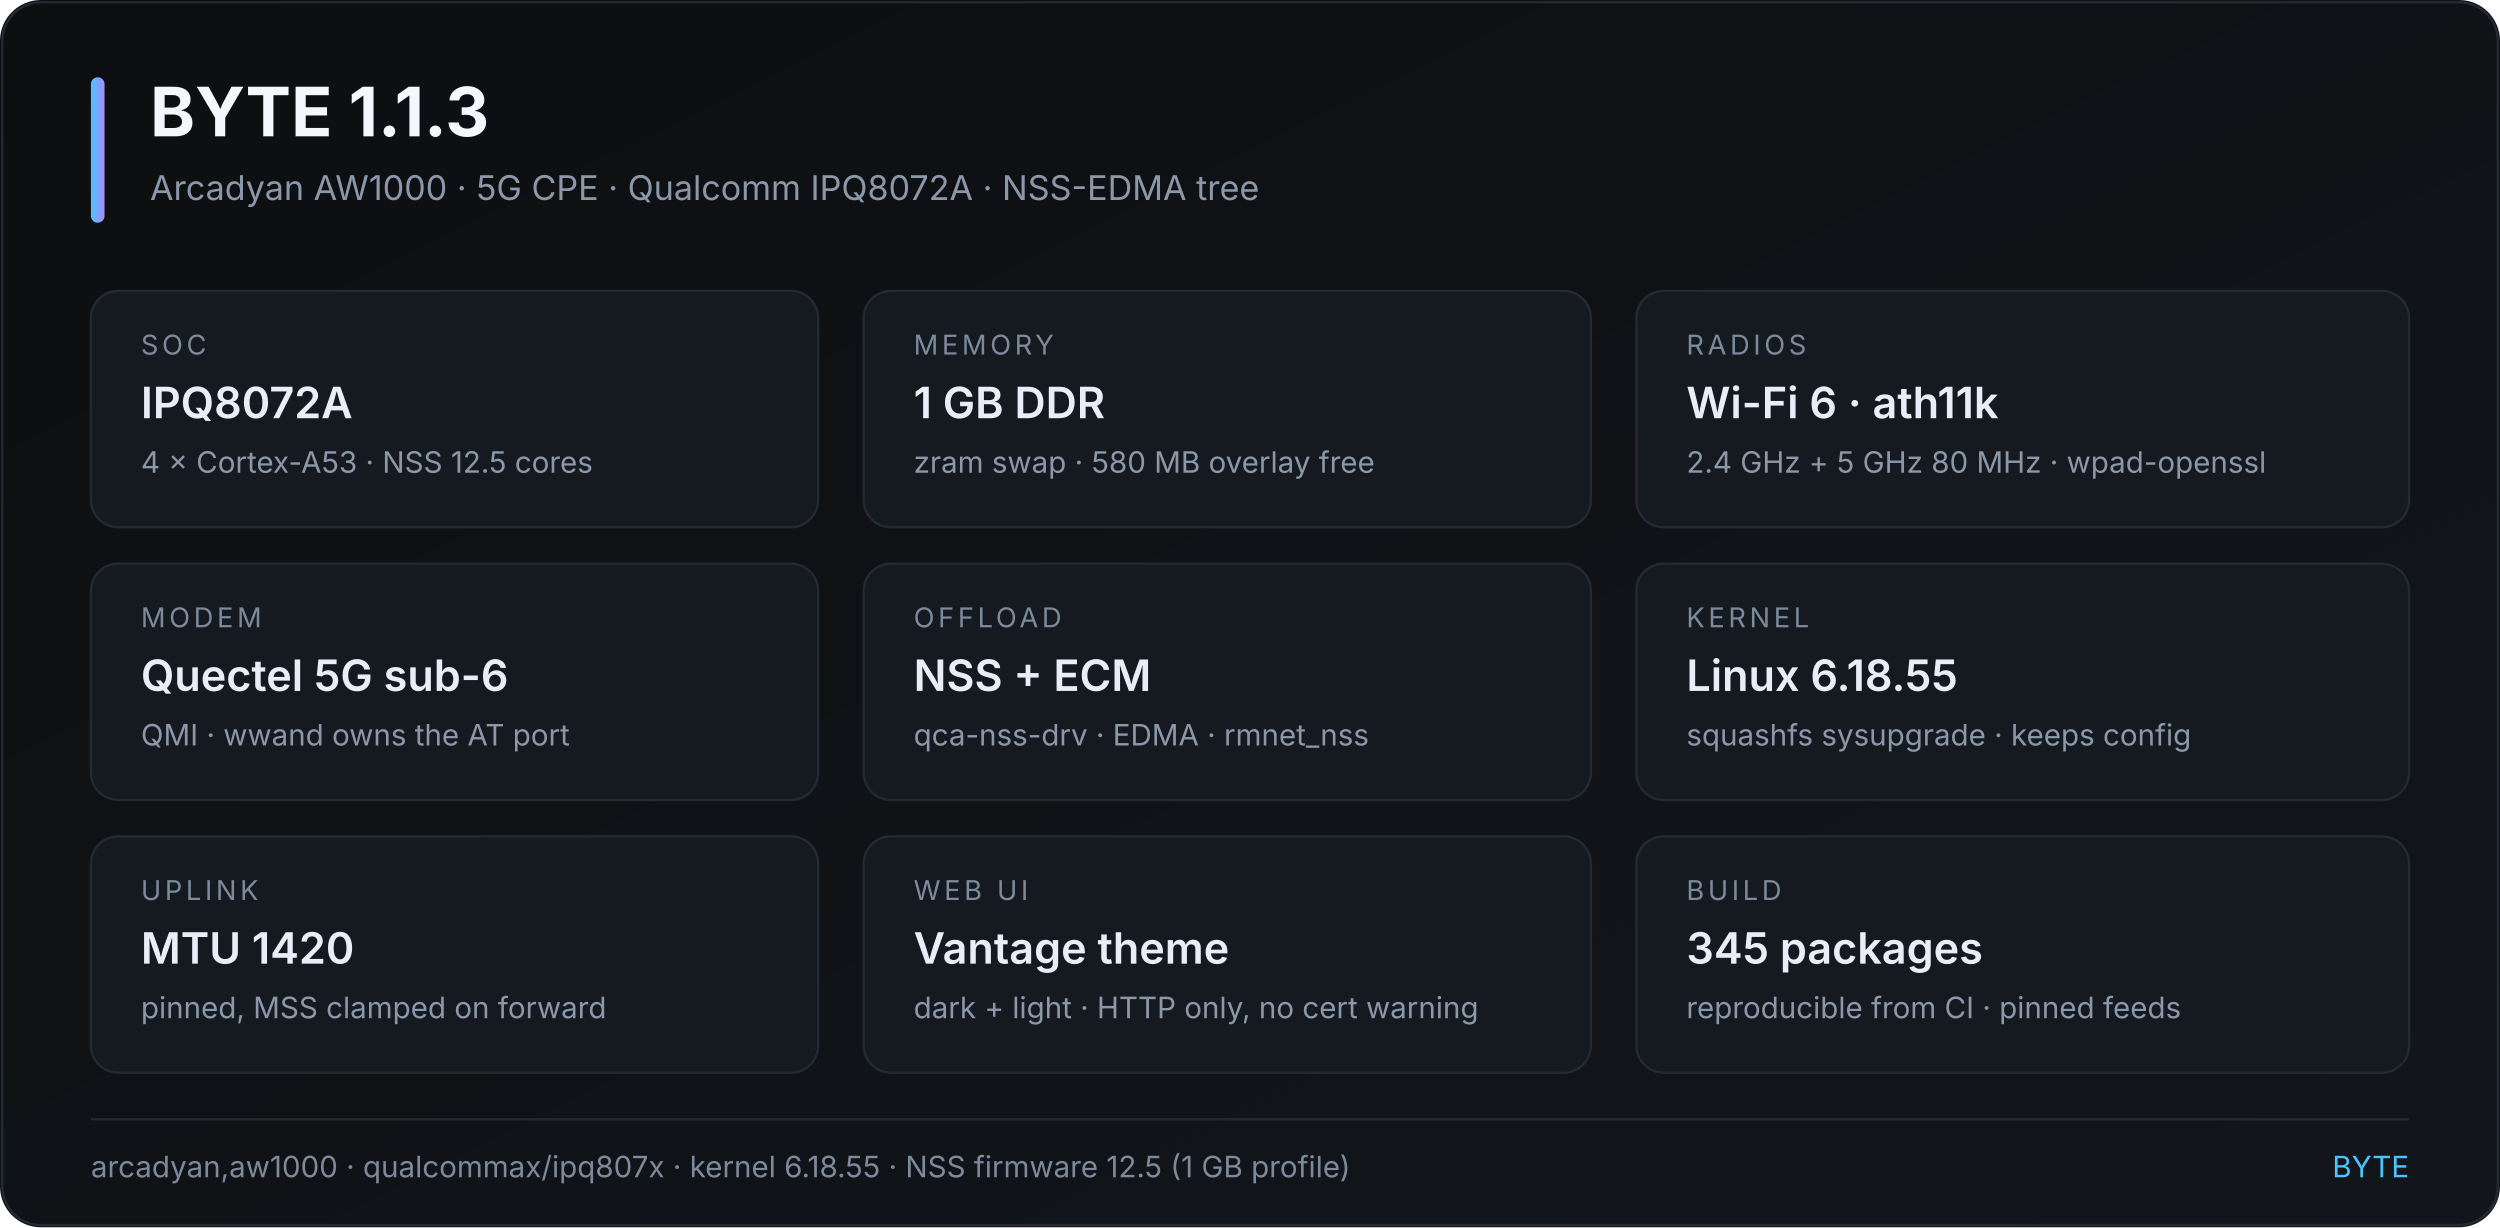
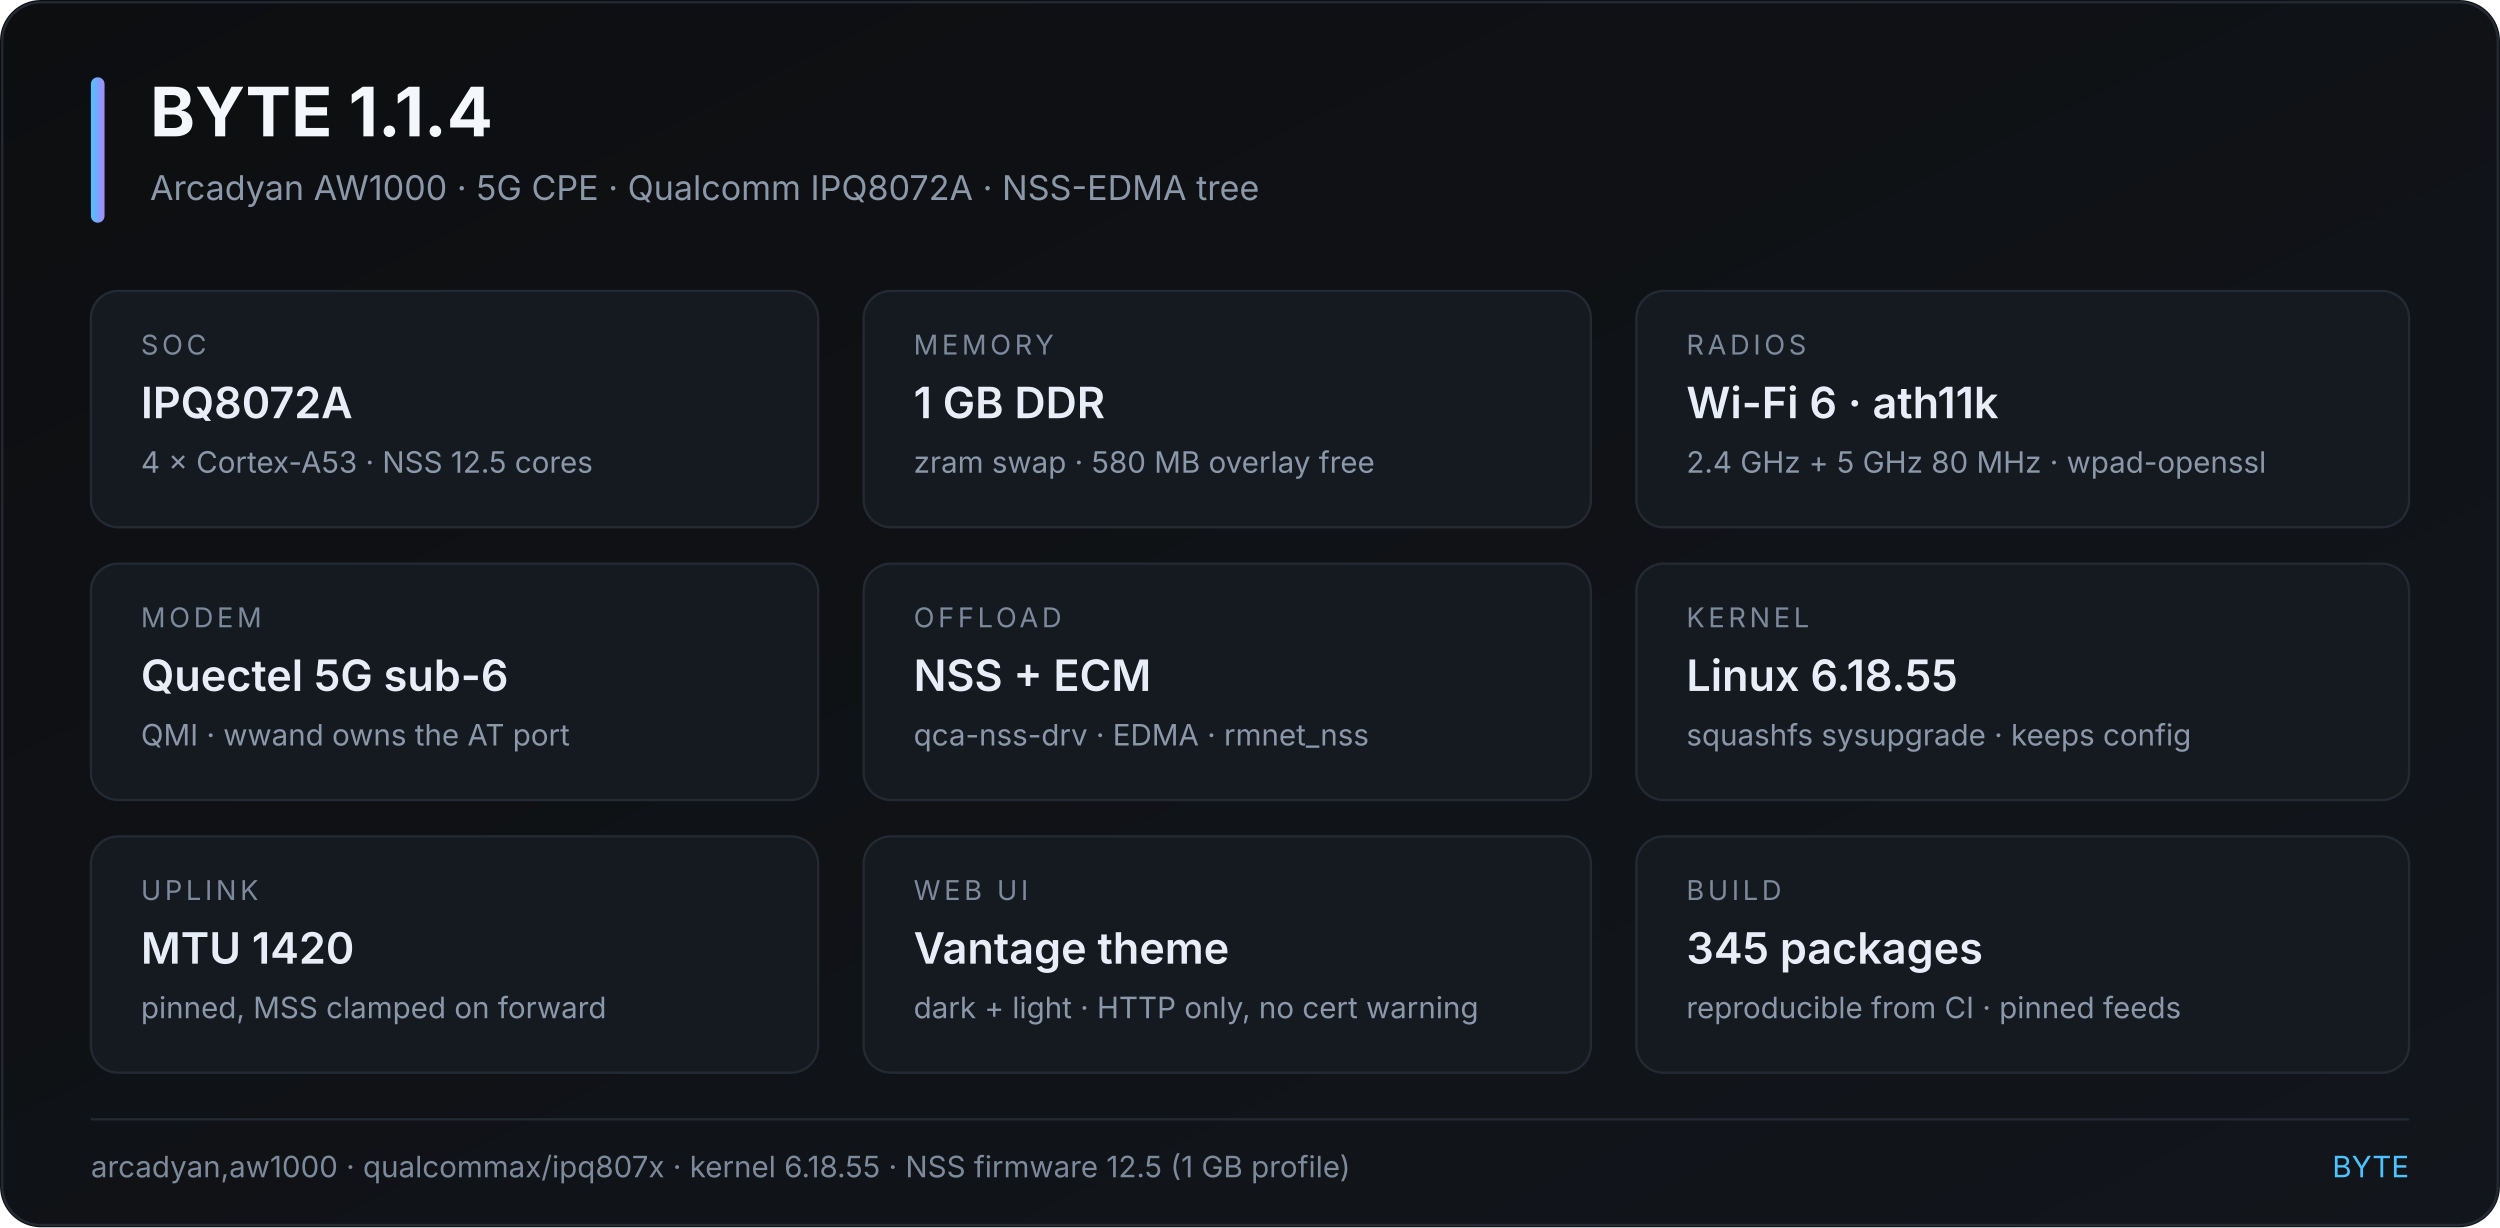
- <svg xmlns="http://www.w3.org/2000/svg" width="1100" height="540" viewBox="0 0 1100 540" role="img" aria-label="BYTE 1.1.3 hardware and software stack for the Arcadyan AW1000">
+ <svg xmlns="http://www.w3.org/2000/svg" width="1100" height="540" viewBox="0 0 1100 540" role="img" aria-label="BYTE 1.1.4 hardware and software stack for the Arcadyan AW1000">
  <defs>
    <linearGradient id="bg" x1="0" y1="0" x2="1" y2="1">
      <stop offset="0" stop-color="#0d0e10" />
      <stop offset="1" stop-color="#12161c" />
    </linearGradient>
    <linearGradient id="accent" x1="0" y1="0" x2="1" y2="0">
      <stop offset="0" stop-color="#4cc2ff" />
      <stop offset="1" stop-color="#a78bfa" />
    </linearGradient>
  </defs>
  <rect width="1100" height="540" rx="18" fill="url(#bg)" />
  <rect x="1" y="1" width="1098" height="538" rx="17" fill="none" stroke="#242a33" />
  <rect x="40" y="34" width="6" height="64" rx="3" fill="url(#accent)" />
-   <text x="66" y="60" font-family="Inter,Segoe UI,Helvetica,Arial,sans-serif" font-size="30" font-weight="700" fill="#f4f7fb">BYTE 1.1.3</text>
+   <text x="66" y="60" font-family="Inter,Segoe UI,Helvetica,Arial,sans-serif" font-size="30" font-weight="700" fill="#f4f7fb">BYTE 1.1.4</text>
  <text x="66" y="88" font-family="Inter,Segoe UI,Helvetica,Arial,sans-serif" font-size="15" fill="#8b98a9">Arcadyan AW1000 · 5G CPE · Qualcomm IPQ8072A · NSS-EDMA tree</text>
  <g font-family="Inter,Segoe UI,Helvetica,Arial,sans-serif">
    <g>
      <rect x="40" y="128" width="320" height="104" rx="12" fill="#151a21" stroke="#242a33" />
      <text x="62" y="156" font-size="12" fill="#7c8a9c" letter-spacing="1.6">SOC</text>
      <text x="62" y="184" font-size="19" font-weight="600" fill="#e8eef7">IPQ8072A</text>
      <text x="62" y="208" font-size="13" fill="#8b98a9">4 × Cortex-A53 · NSS 12.5 cores</text>
    </g>
    <g>
      <rect x="380" y="128" width="320" height="104" rx="12" fill="#151a21" stroke="#242a33" />
      <text x="402" y="156" font-size="12" fill="#7c8a9c" letter-spacing="1.6">MEMORY</text>
      <text x="402" y="184" font-size="19" font-weight="600" fill="#e8eef7">1 GB DDR</text>
      <text x="402" y="208" font-size="13" fill="#8b98a9">zram swap · 580 MB overlay free</text>
    </g>
    <g>
      <rect x="720" y="128" width="340" height="104" rx="12" fill="#151a21" stroke="#242a33" />
      <text x="742" y="156" font-size="12" fill="#7c8a9c" letter-spacing="1.6">RADIOS</text>
      <text x="742" y="184" font-size="19" font-weight="600" fill="#e8eef7">Wi-Fi 6 · ath11k</text>
      <text x="742" y="208" font-size="13" fill="#8b98a9">2.4 GHz + 5 GHz 80 MHz · wpad-openssl</text>
    </g>
    <g>
      <rect x="40" y="248" width="320" height="104" rx="12" fill="#151a21" stroke="#242a33" />
      <text x="62" y="276" font-size="12" fill="#7c8a9c" letter-spacing="1.6">MODEM</text>
      <text x="62" y="304" font-size="19" font-weight="600" fill="#e8eef7">Quectel 5G sub-6</text>
      <text x="62" y="328" font-size="13" fill="#8b98a9">QMI · wwand owns the AT port</text>
    </g>
    <g>
      <rect x="380" y="248" width="320" height="104" rx="12" fill="#151a21" stroke="#242a33" />
      <text x="402" y="276" font-size="12" fill="#7c8a9c" letter-spacing="1.6">OFFLOAD</text>
      <text x="402" y="304" font-size="19" font-weight="600" fill="#e8eef7">NSS + ECM</text>
      <text x="402" y="328" font-size="13" fill="#8b98a9">qca-nss-drv · EDMA · rmnet_nss</text>
    </g>
    <g>
      <rect x="720" y="248" width="340" height="104" rx="12" fill="#151a21" stroke="#242a33" />
      <text x="742" y="276" font-size="12" fill="#7c8a9c" letter-spacing="1.6">KERNEL</text>
      <text x="742" y="304" font-size="19" font-weight="600" fill="#e8eef7">Linux 6.18.55</text>
      <text x="742" y="328" font-size="13" fill="#8b98a9">squashfs sysupgrade · keeps config</text>
    </g>
    <g>
      <rect x="40" y="368" width="320" height="104" rx="12" fill="#151a21" stroke="#242a33" />
      <text x="62" y="396" font-size="12" fill="#7c8a9c" letter-spacing="1.6">UPLINK</text>
      <text x="62" y="424" font-size="19" font-weight="600" fill="#e8eef7">MTU 1420</text>
      <text x="62" y="448" font-size="13" fill="#8b98a9">pinned, MSS clamped on forward</text>
    </g>
    <g>
      <rect x="380" y="368" width="320" height="104" rx="12" fill="#151a21" stroke="#242a33" />
      <text x="402" y="396" font-size="12" fill="#7c8a9c" letter-spacing="1.6">WEB UI</text>
      <text x="402" y="424" font-size="19" font-weight="600" fill="#e8eef7">Vantage theme</text>
      <text x="402" y="448" font-size="13" fill="#8b98a9">dark + light · HTTP only, no cert warning</text>
    </g>
    <g>
      <rect x="720" y="368" width="340" height="104" rx="12" fill="#151a21" stroke="#242a33" />
      <text x="742" y="396" font-size="12" fill="#7c8a9c" letter-spacing="1.6">BUILD</text>
      <text x="742" y="424" font-size="19" font-weight="600" fill="#e8eef7">345 packages</text>
      <text x="742" y="448" font-size="13" fill="#8b98a9">reproducible from CI · pinned feeds</text>
    </g>
  </g>
  <rect x="40" y="492" width="1020" height="1" fill="#232a33" />
  <text x="40" y="518" font-family="Inter,Segoe UI,Helvetica,Arial,sans-serif" font-size="13" fill="#7c8a9c">arcadyan,aw1000 · qualcommax/ipq807x · kernel 6.18.55 · NSS firmware 12.5 (1 GB profile)</text>
  <text x="1060" y="518" text-anchor="end" font-family="Inter,Segoe UI,Helvetica,Arial,sans-serif" font-size="13" fill="#4cc2ff">BYTE</text>
</svg>
